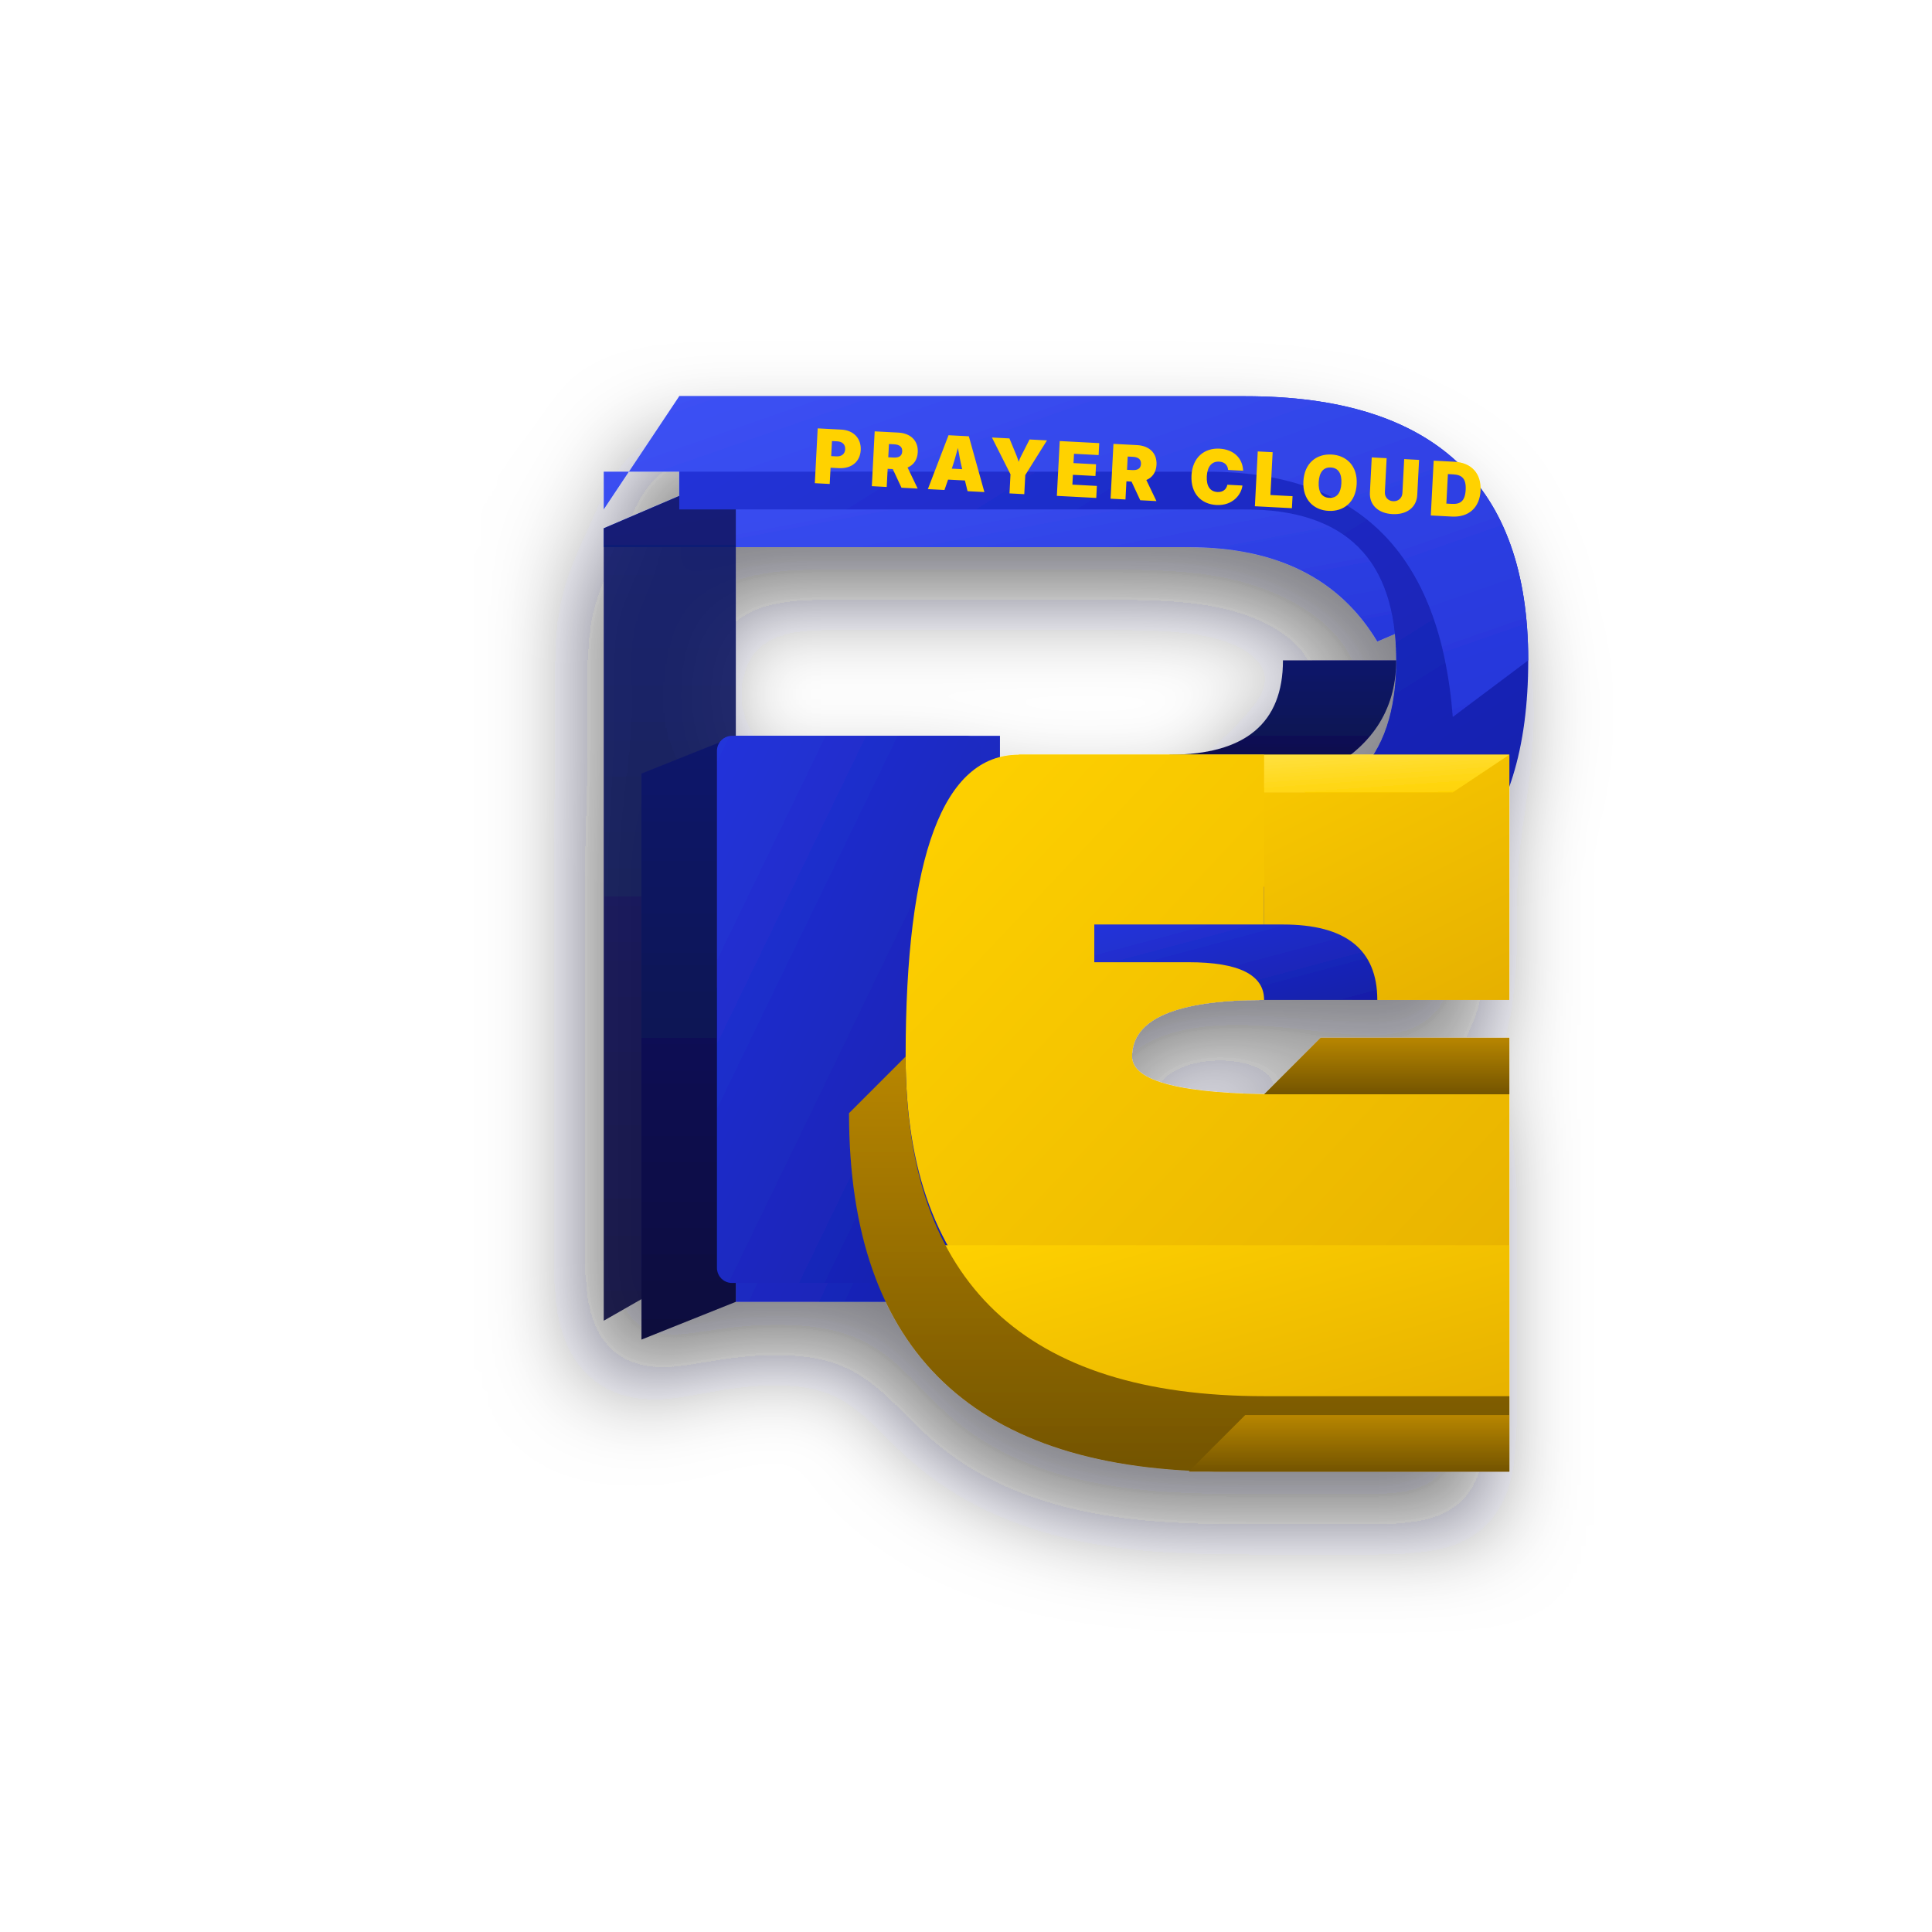
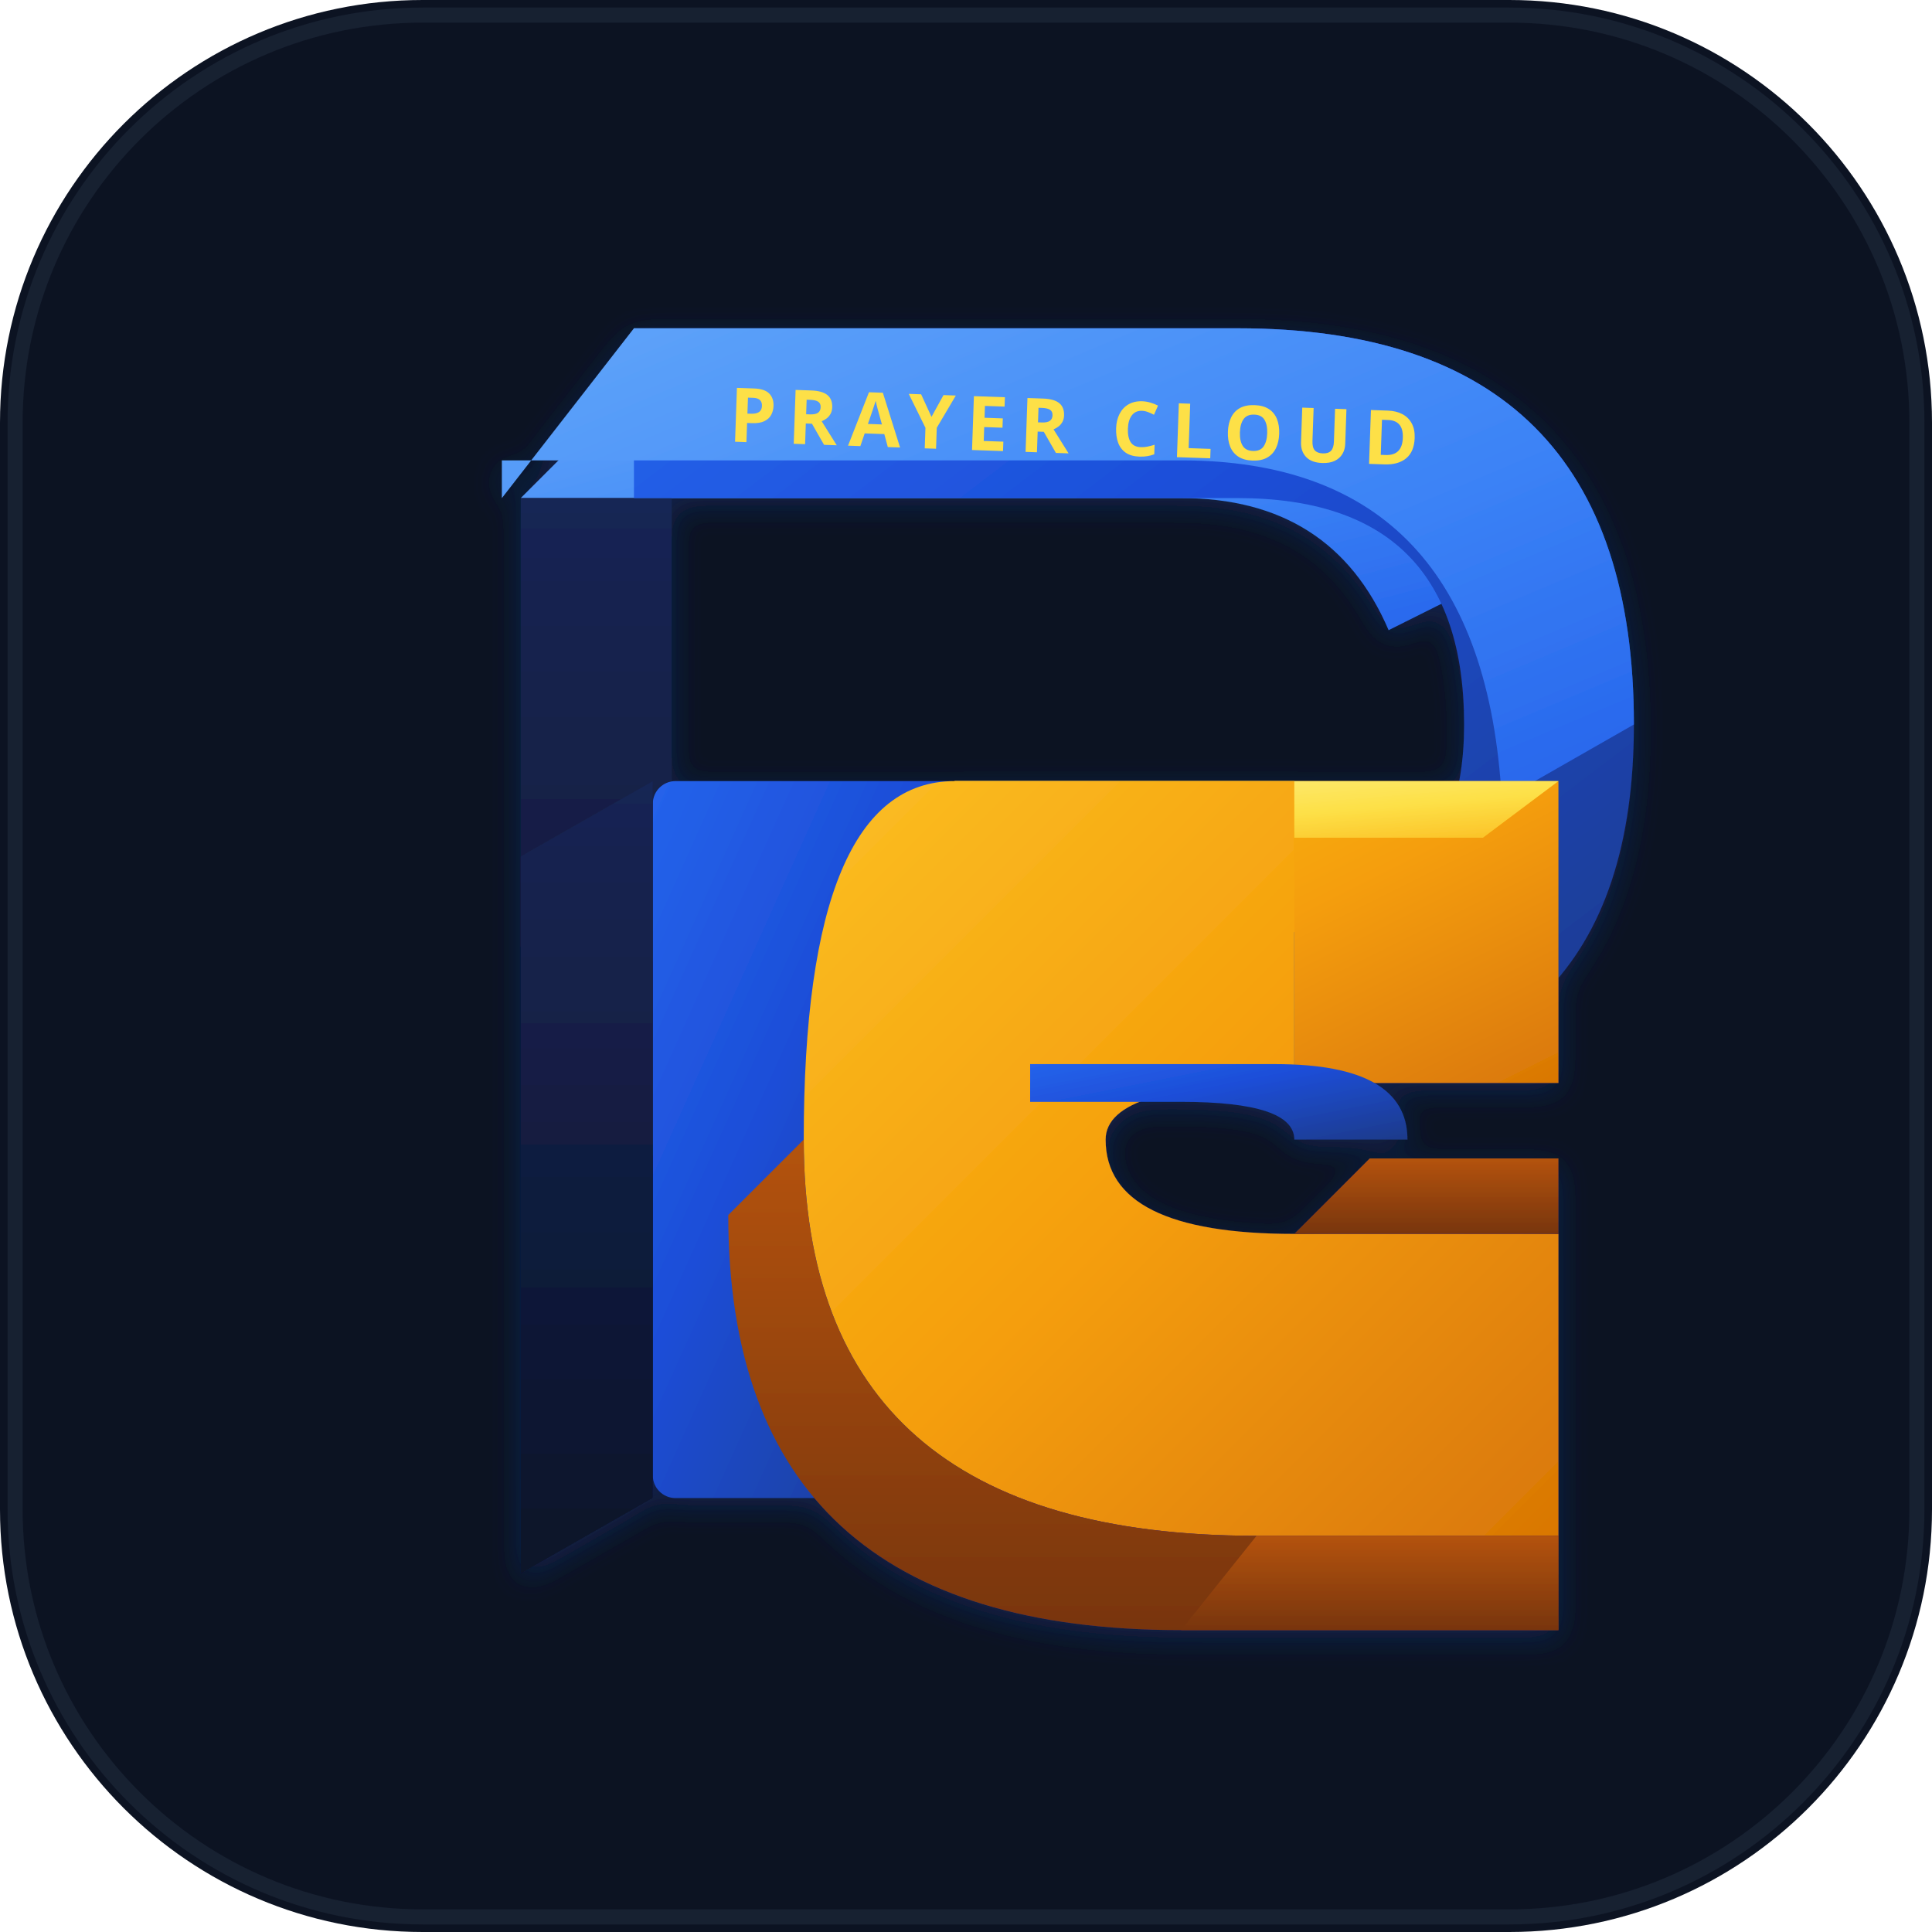
- <svg xmlns="http://www.w3.org/2000/svg" viewBox="0 0 512 512" width="100%" height="100%" fill="none">
+ <svg xmlns="http://www.w3.org/2000/svg" viewBox="0 0 512 512" width="100%" height="100%">
  <defs>
-     <filter id="pc-shadow" x="-20%" y="-20%" width="150%" height="150%" filterUnits="userSpaceOnUse">
-       <feDropShadow dx="-6" dy="14" stdDeviation="12" flood-color="#0a1026" flood-opacity="0.55" />
+     <filter id="pc-glow" x="-20%" y="-20%" width="140%" height="140%">
+       <feDropShadow dx="0" dy="6" stdDeviation="12" flood-color="#050a24" flood-opacity="0.65" />
+       <feDropShadow dx="0" dy="2" stdDeviation="4" flood-color="#1e3a8a" flood-opacity="0.4" />
    </filter>
    <linearGradient id="blueFront" x1="0%" y1="0%" x2="100%" y2="100%">
-       <stop offset="0%" stop-color="#2434db" />
-       <stop offset="100%" stop-color="#141ea8" />
+       <stop offset="0%" stop-color="#2563eb" />
+       <stop offset="40%" stop-color="#1d4ed8" />
+       <stop offset="100%" stop-color="#1e3a8a" />
    </linearGradient>
    <linearGradient id="blueTop" x1="0%" y1="0%" x2="100%" y2="100%">
-       <stop offset="0%" stop-color="#3d52f5" />
-       <stop offset="100%" stop-color="#2535d9" />
+       <stop offset="0%" stop-color="#60a5fa" />
+       <stop offset="60%" stop-color="#3b82f6" />
+       <stop offset="100%" stop-color="#2563eb" />
    </linearGradient>
    <linearGradient id="blueSide" x1="0%" y1="0%" x2="0%" y2="100%">
-       <stop offset="0%" stop-color="#0e176b" />
-       <stop offset="100%" stop-color="#080c3d" />
+       <stop offset="0%" stop-color="#172554" />
+       <stop offset="100%" stop-color="#0b1329" />
    </linearGradient>
-     <linearGradient id="yellowFront" x1="0%" y1="0%" x2="100%" y2="100%">
-       <stop offset="0%" stop-color="#ffd200" />
-       <stop offset="100%" stop-color="#e6b000" />
+     <linearGradient id="goldFront" x1="0%" y1="0%" x2="100%" y2="100%">
+       <stop offset="0%" stop-color="#fbbf24" />
+       <stop offset="50%" stop-color="#f59e0b" />
+       <stop offset="100%" stop-color="#d97706" />
    </linearGradient>
-     <linearGradient id="yellowTop" x1="0%" y1="0%" x2="100%" y2="100%">
-       <stop offset="0%" stop-color="#ffe659" />
-       <stop offset="100%" stop-color="#ffd200" />
+     <linearGradient id="goldTop" x1="0%" y1="0%" x2="100%" y2="100%">
+       <stop offset="0%" stop-color="#fef08a" />
+       <stop offset="60%" stop-color="#fde047" />
+       <stop offset="100%" stop-color="#fbbf24" />
    </linearGradient>
-     <linearGradient id="yellowSide" x1="0%" y1="0%" x2="0%" y2="100%">
-       <stop offset="0%" stop-color="#b88600" />
-       <stop offset="100%" stop-color="#735400" />
+     <linearGradient id="goldSide" x1="0%" y1="0%" x2="0%" y2="100%">
+       <stop offset="0%" stop-color="#b45309" />
+       <stop offset="100%" stop-color="#78350f" />
    </linearGradient>
  </defs>
-   <g filter="url(#pc-shadow)">
-     <path d="M 160 140 L 195 125 L 340 125 Q 385 125 400 155 L 365 170 Q 350 145 315 145 L 160 145 Z" fill="url(#blueTop)" />
-     <path d="M 160 140 L 160 350 L 195 330 L 195 125 Z" fill="url(#blueSide)" opacity="0.9" />
-     <path d="M 195 195 L 265 195 L 265 345 L 195 345 Z" fill="url(#blueFront)" />
-     <path d="M 170 205 L 195 195 L 195 345 L 170 355 Z" fill="url(#blueSide)" />
-     <rect x="190" y="195" width="70" height="145" rx="4" fill="url(#blueFront)" />
-     <path d="M 180 135 L 330 135 Q 370 135 370 175 Q 370 215 330 215 L 290 215 L 290 245 L 340 245 Q 405 245 405 175 Q 405 105 330 105 L 180 105 Z" fill="url(#blueFront)" />
-     <path d="M 160 135 L 180 105 L 330 105 Q 405 105 405 175 L 385 190 Q 380 125 320 125 L 160 125 Z" fill="url(#blueTop)" />
-     <path d="M 290 215 L 310 200 Q 340 200 340 175 L 370 175 Q 370 215 290 215 Z" fill="url(#blueSide)" />
-     <text x="215" y="128" fill="#ffd200" font-family="'Inter', 'Montserrat', 'Arial Black', sans-serif" font-size="20" font-weight="900" letter-spacing="2" transform="rotate(3 215 128)">PRAYER CLOUD</text>
-     <path d="M 270 200 L 400 200 L 400 265 L 335 265 L 335 235 L 270 235 Z" fill="url(#yellowFront)" />
-     <path d="M 255 210 L 270 200 L 400 200 L 385 210 Z" fill="url(#yellowTop)" />
-     <path d="M 270 200 Q 240 200 240 280 Q 240 370 340 370 L 400 370 L 400 290 L 340 290 Q 300 290 300 280 Q 300 265 335 265 L 335 200 Z" fill="url(#yellowFront)" />
-     <path d="M 240 330 L 400 330 L 400 375 L 330 375 Q 260 375 240 330 Z" fill="url(#yellowFront)" />
-     <path d="M 240 280 L 225 295 Q 225 390 325 390 L 400 390 L 400 370 L 335 370 Q 240 370 240 280 Z" fill="url(#yellowSide)" />
-     <path d="M 335 290 L 350 275 L 400 275 L 400 290 Z" fill="url(#yellowSide)" />
-     <path d="M 330 375 L 315 390 L 400 390 L 400 375 Z" fill="url(#yellowSide)" />
-     <path d="M 290 245 L 340 245 Q 365 245 365 265 L 335 265 Q 335 255 315 255 L 290 255 Z" fill="url(#blueFront)" />
+   <rect width="512" height="512" rx="112" fill="#0c1322" />
+   <rect width="504" height="504" x="4" y="4" rx="108" fill="none" stroke="#1e293b" stroke-width="4" opacity="0.6" />
+   <g filter="url(#pc-glow)" transform="translate(18, 12)">
+     <path d="M 120 120 L 155 85 L 310 85 Q 380 85 390 135 L 350 155 Q 335 120 295 120 L 120 120 Z" fill="url(#blueTop)" />
+     <path d="M 120 120 L 120 380 L 160 350 L 160 120 Z" fill="url(#blueSide)" />
+     <rect x="155" y="195" width="85" height="190" rx="6" fill="url(#blueFront)" />
+     <path d="M 120 215 L 155 195 L 155 385 L 120 405 Z" fill="url(#blueSide)" />
+     <path d="M 150 120 L 310 120 Q 370 120 370 180 Q 370 235 310 235 L 255 235 L 255 275 L 320 275 Q 415 275 415 180 Q 415 75 310 75 L 150 75 Z" fill="url(#blueFront)" />
+     <path d="M 115 120 L 150 75 L 310 75 Q 415 75 415 180 L 380 200 Q 375 110 295 110 L 115 110 Z" fill="url(#blueTop)" />
+     <text x="175" y="105" fill="#fde047" font-family="'Montserrat', 'Arial Black', sans-serif" font-size="20" font-weight="900" letter-spacing="3" transform="rotate(2 175 105)">PRAYER CLOUD</text>
+     <path d="M 235 195 L 395 195 L 395 275 L 325 275 L 325 235 L 235 235 Z" fill="url(#goldFront)" />
+     <path d="M 215 210 L 235 195 L 395 195 L 375 210 Z" fill="url(#goldTop)" />
+     <path d="M 235 195 Q 195 195 195 290 Q 195 395 315 395 L 395 395 L 395 315 L 325 315 Q 275 315 275 290 Q 275 275 325 275 L 325 195 Z" fill="url(#goldFront)" />
+     <path d="M 195 290 L 175 310 Q 175 420 295 420 L 395 420 L 395 395 L 315 395 Q 195 395 195 290 Z" fill="url(#goldSide)" />
+     <path d="M 325 315 L 345 295 L 395 295 L 395 315 Z" fill="url(#goldSide)" />
+     <path d="M 315 395 L 295 420 L 395 420 L 395 395 Z" fill="url(#goldSide)" />
+     <path d="M 255 270 L 320 270 Q 355 270 355 290 L 325 290 Q 325 280 295 280 L 255 280 Z" fill="url(#blueFront)" />
  </g>
</svg>
